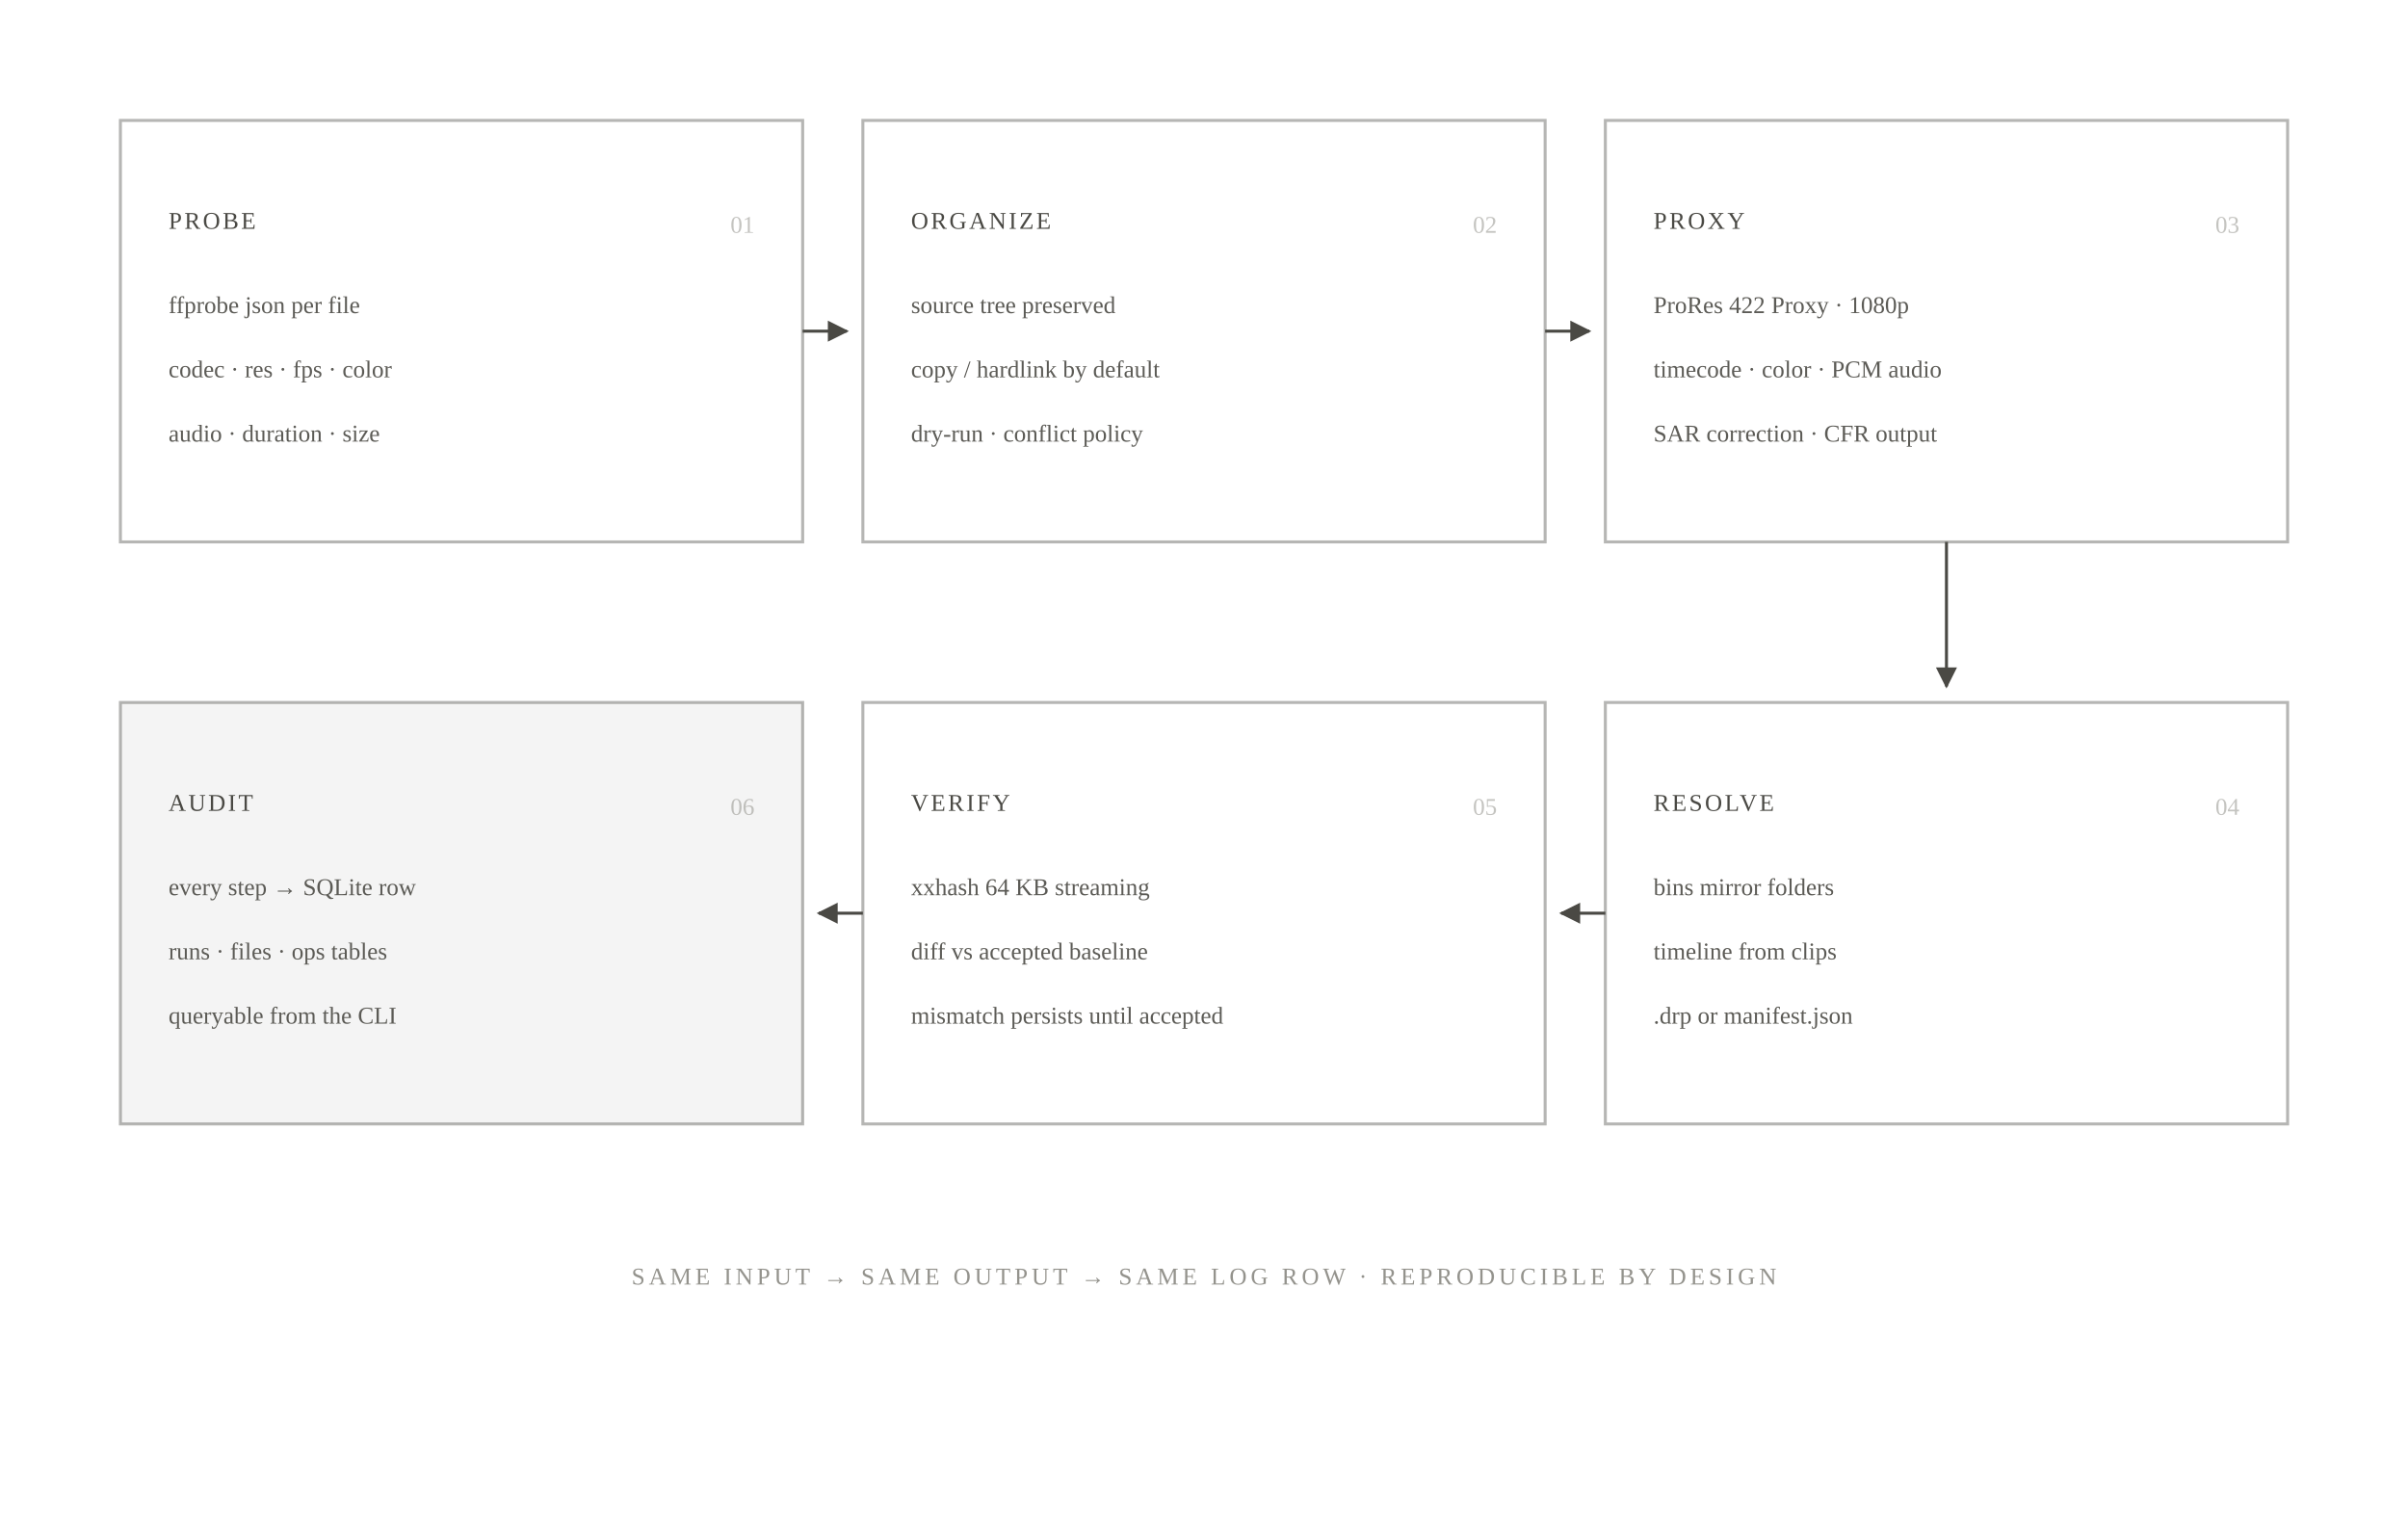
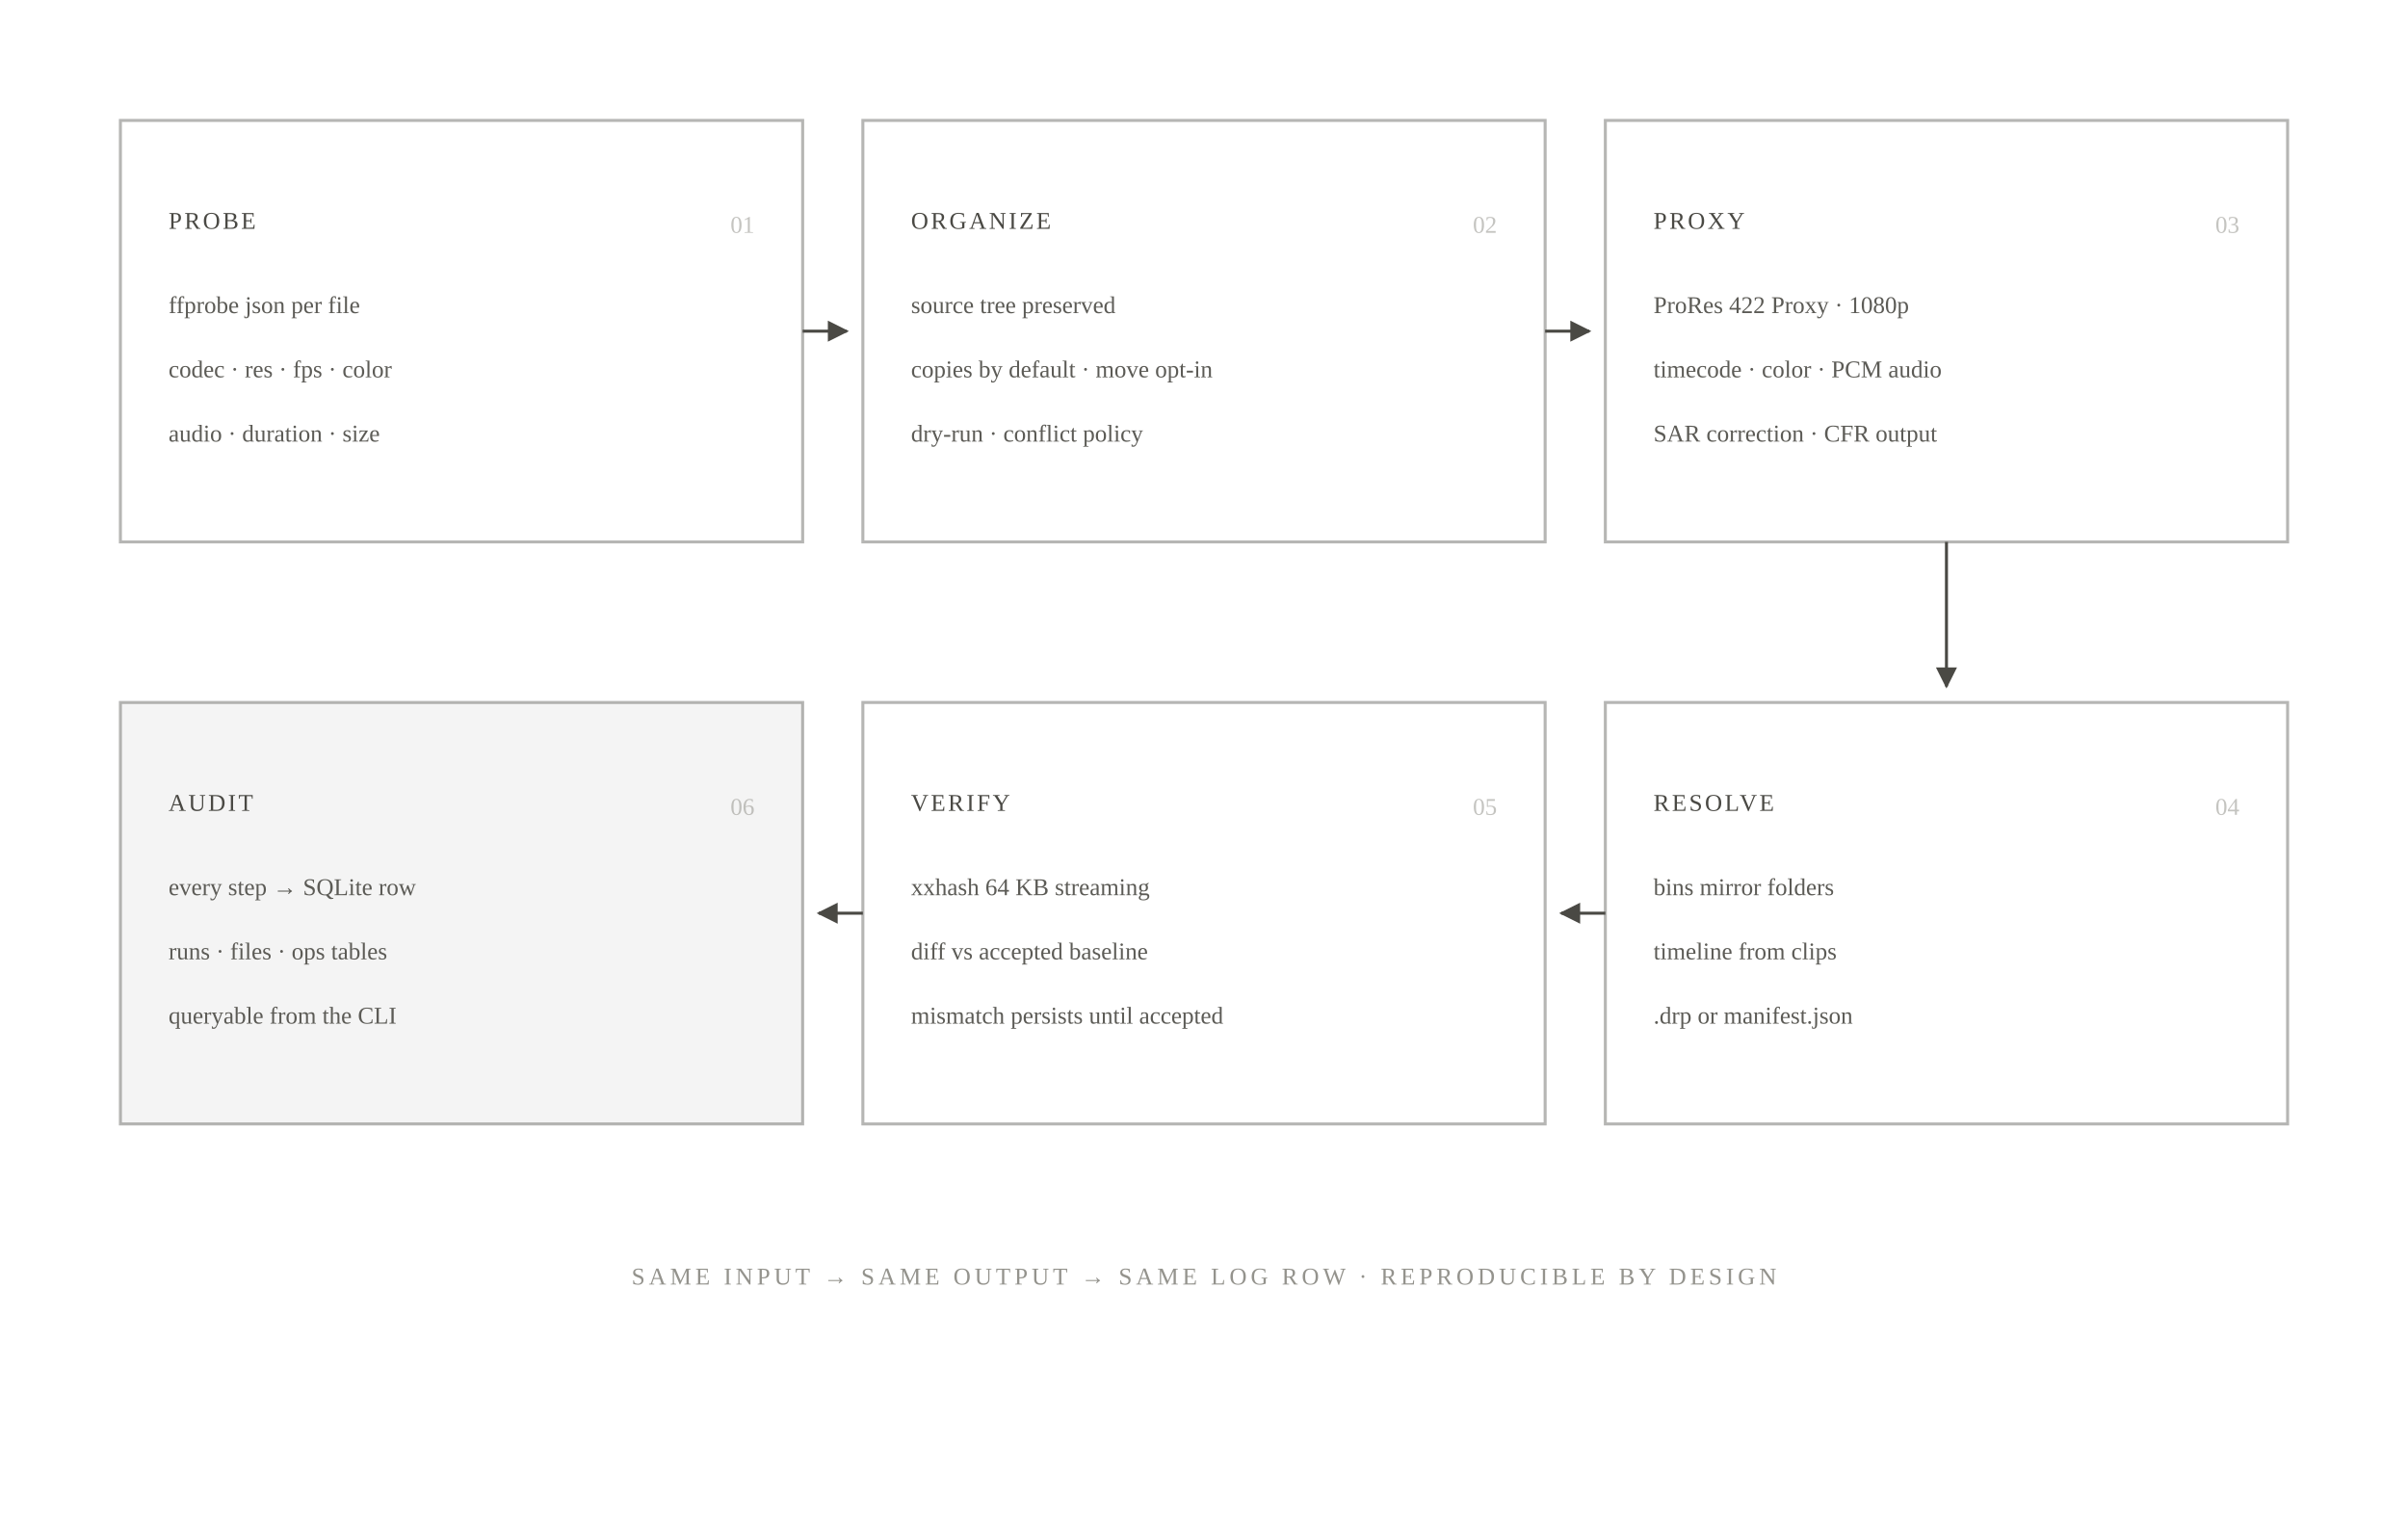
<svg xmlns="http://www.w3.org/2000/svg" viewBox="0 0 1200 760" role="img" aria-label="media-mate run pipeline diagram">
  <style>
    .d-box { fill: none; stroke: var(--line-strong, rgba(74,73,68,0.4)); stroke-width: 1.5; }
    .d-soft { fill: var(--accent-soft, rgba(74,73,68,0.06)); stroke: var(--line-strong, rgba(74,73,68,0.4)); stroke-width: 1.5; }
    .d-title { font: 700 24px var(--font-ui, "IBM Plex Sans", sans-serif); fill: var(--ink-strong, #4a4944); letter-spacing: 0.1em; }
    .d-body { font: 400 21px var(--font-ui, "IBM Plex Sans", sans-serif); fill: var(--ink, #5c5b56); }
    .d-num { font: 700 46px var(--font-display, "Inter", sans-serif); fill: var(--muted, #94938d); opacity: 0.55; }
    .d-cap { font: 500 18px var(--font-ui, "IBM Plex Sans", sans-serif); fill: var(--muted, #94938d); letter-spacing: 0.16em; }
    .d-line { stroke: var(--accent, #4a4944); stroke-width: 1.5; fill: none; }
    .d-arrow { fill: var(--accent, #4a4944); }
  </style>
  <defs>
    <marker id="parr" viewBox="0 0 10 10" refX="9" refY="5" markerWidth="7" markerHeight="7" orient="auto-start-reverse">
      <path d="M 0 0 L 10 5 L 0 10 z" class="d-arrow" />
    </marker>
  </defs>
  <rect x="60" y="60" width="340" height="210" class="d-box" />
  <text x="376" y="116" text-anchor="end" class="d-num">01</text>
  <text x="84" y="114" class="d-title">PROBE</text>
  <text x="84" y="156" class="d-body">ffprobe json per file</text>
  <text x="84" y="188" class="d-body">codec · res · fps · color</text>
  <text x="84" y="220" class="d-body">audio · duration · size</text>
  <line x1="400" y1="165" x2="422" y2="165" class="d-line" marker-end="url(#parr)" />
  <rect x="430" y="60" width="340" height="210" class="d-box" />
  <text x="746" y="116" text-anchor="end" class="d-num">02</text>
  <text x="454" y="114" class="d-title">ORGANIZE</text>
  <text x="454" y="156" class="d-body">source tree preserved</text>
-   <text x="454" y="188" class="d-body">copy / hardlink by default</text>
+   <text x="454" y="188" class="d-body">copies by default · move opt-in</text>
  <text x="454" y="220" class="d-body">dry-run · conflict policy</text>
  <line x1="770" y1="165" x2="792" y2="165" class="d-line" marker-end="url(#parr)" />
  <rect x="800" y="60" width="340" height="210" class="d-box" />
  <text x="1116" y="116" text-anchor="end" class="d-num">03</text>
  <text x="824" y="114" class="d-title">PROXY</text>
  <text x="824" y="156" class="d-body">ProRes 422 Proxy · 1080p</text>
  <text x="824" y="188" class="d-body">timecode · color · PCM audio</text>
  <text x="824" y="220" class="d-body">SAR correction · CFR output</text>
  <line x1="970" y1="270" x2="970" y2="342" class="d-line" marker-end="url(#parr)" />
  <rect x="800" y="350" width="340" height="210" class="d-box" />
  <text x="1116" y="406" text-anchor="end" class="d-num">04</text>
  <text x="824" y="404" class="d-title">RESOLVE</text>
  <text x="824" y="446" class="d-body">bins mirror folders</text>
  <text x="824" y="478" class="d-body">timeline from clips</text>
  <text x="824" y="510" class="d-body">.drp or manifest.json</text>
  <line x1="800" y1="455" x2="778" y2="455" class="d-line" marker-end="url(#parr)" />
  <rect x="430" y="350" width="340" height="210" class="d-box" />
  <text x="746" y="406" text-anchor="end" class="d-num">05</text>
  <text x="454" y="404" class="d-title">VERIFY</text>
  <text x="454" y="446" class="d-body">xxhash 64 KB streaming</text>
  <text x="454" y="478" class="d-body">diff vs accepted baseline</text>
  <text x="454" y="510" class="d-body">mismatch persists until accepted</text>
  <line x1="430" y1="455" x2="408" y2="455" class="d-line" marker-end="url(#parr)" />
  <rect x="60" y="350" width="340" height="210" class="d-soft" />
  <text x="376" y="406" text-anchor="end" class="d-num">06</text>
  <text x="84" y="404" class="d-title">AUDIT</text>
  <text x="84" y="446" class="d-body">every step → SQLite row</text>
  <text x="84" y="478" class="d-body">runs · files · ops tables</text>
  <text x="84" y="510" class="d-body">queryable from the CLI</text>
  <text x="600" y="640" text-anchor="middle" class="d-cap">SAME INPUT → SAME OUTPUT → SAME LOG ROW · REPRODUCIBLE BY DESIGN</text>
</svg>
